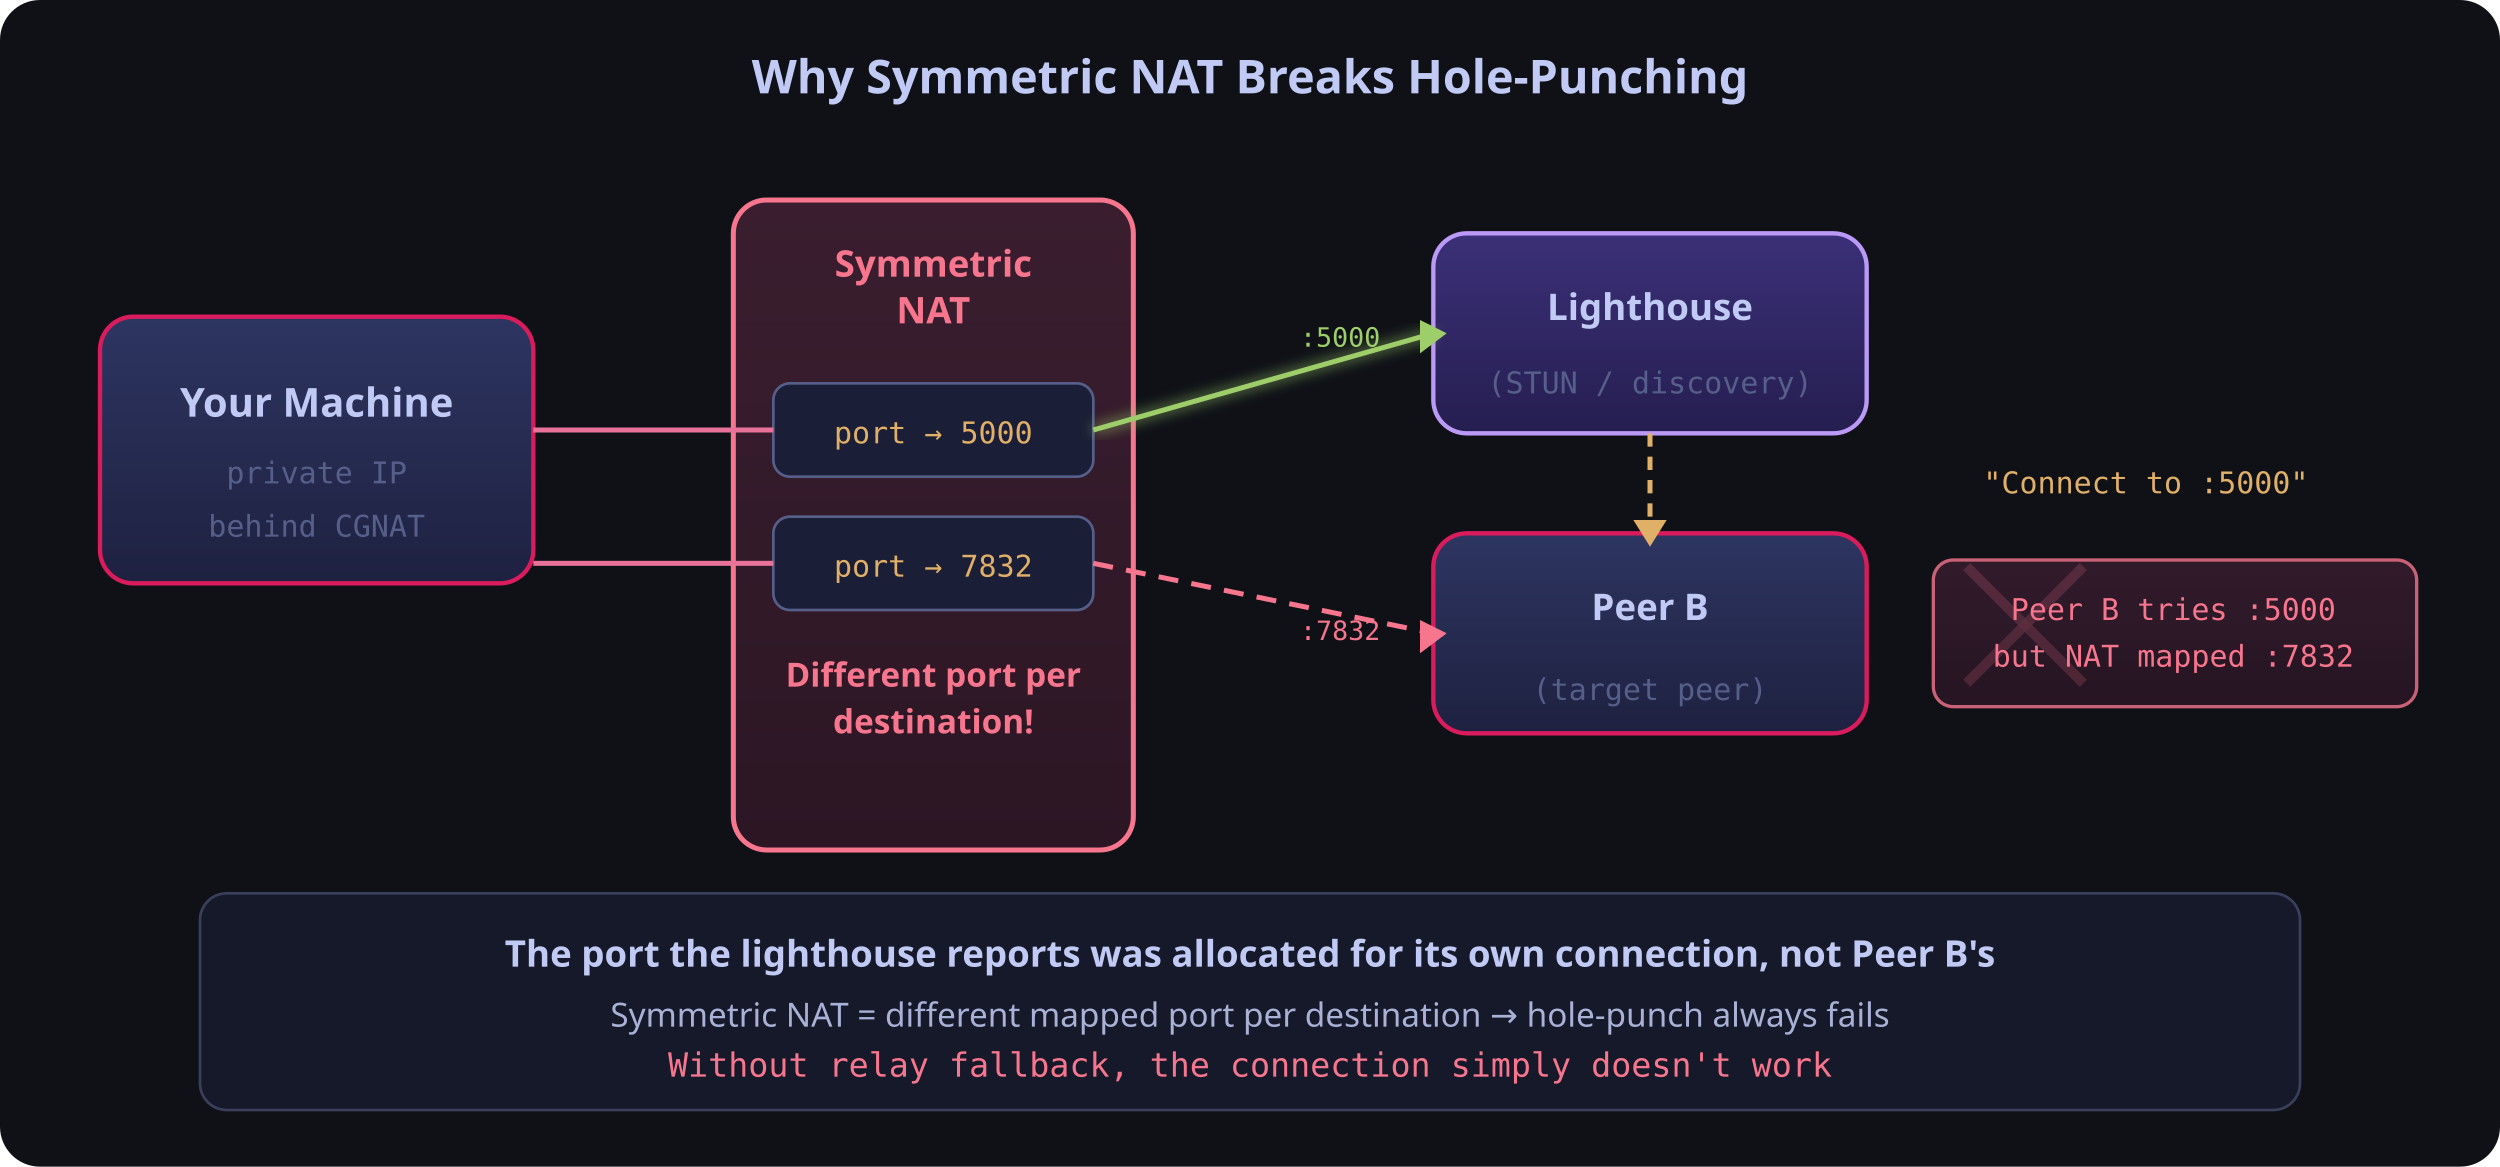
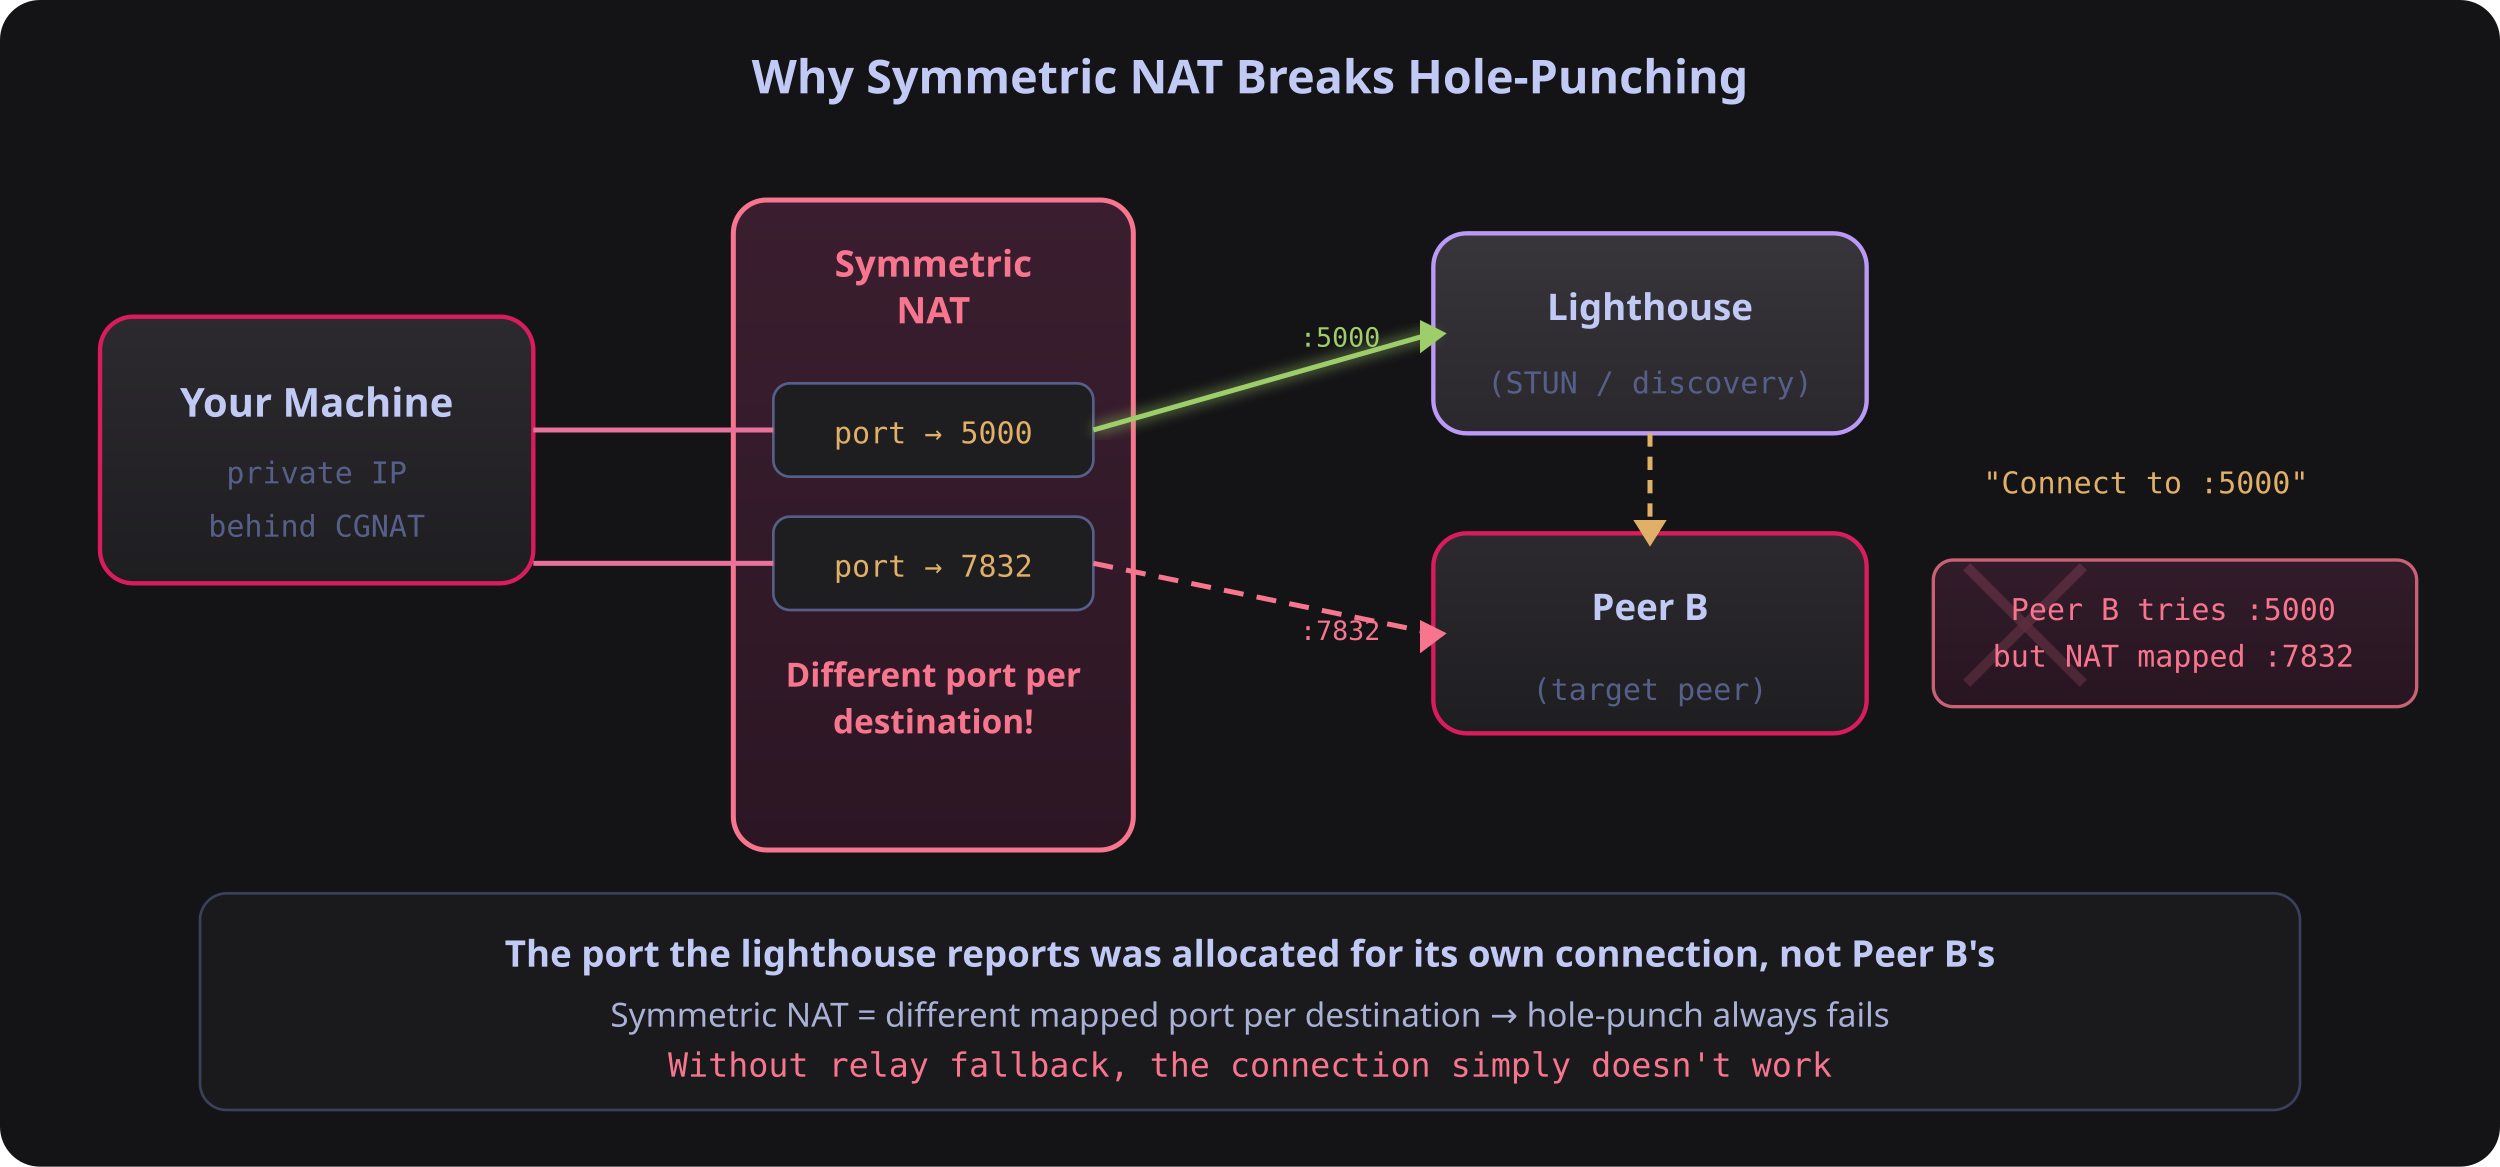
<svg xmlns="http://www.w3.org/2000/svg" viewBox="0 0 750 350" width="750" height="350">
  <defs>
    <linearGradient id="deviceFill" x1="0%" y1="0%" x2="0%" y2="100%">
-       <stop offset="0%" style="stop-color:#2d3561;stop-opacity:1" />
-       <stop offset="100%" style="stop-color:#1e2140;stop-opacity:1" />
+       <stop offset="0%" style="stop-color:#2c2a2e;stop-opacity:1" />
+       <stop offset="100%" style="stop-color:#1e1d20;stop-opacity:1" />
    </linearGradient>
    <linearGradient id="natFill" x1="0%" y1="0%" x2="0%" y2="100%">
      <stop offset="0%" style="stop-color:#3a1e2f;stop-opacity:1" />
      <stop offset="100%" style="stop-color:#2c1624;stop-opacity:1" />
    </linearGradient>
    <linearGradient id="targetFill" x1="0%" y1="0%" x2="0%" y2="100%">
-       <stop offset="0%" style="stop-color:#3b3078;stop-opacity:1" />
-       <stop offset="100%" style="stop-color:#251e50;stop-opacity:1" />
+       <stop offset="0%" style="stop-color:#38353b;stop-opacity:1" />
+       <stop offset="100%" style="stop-color:#2a282c;stop-opacity:1" />
    </linearGradient>
    <filter id="glow">
      <feGaussianBlur stdDeviation="2" result="coloredBlur" />
      <feMerge>
        <feMergeNode in="coloredBlur" />
        <feMergeNode in="SourceGraphic" />
      </feMerge>
    </filter>
  </defs>
-   <rect width="750" height="350" rx="12" fill="#0f1117" />
+   <rect width="750" height="350" rx="12" fill="#141316" />
  <text x="375" y="28" font-family="system-ui, sans-serif" font-size="14" fill="#c0caf5" text-anchor="middle" font-weight="600">Why Symmetric NAT Breaks Hole-Punching</text>
  <rect x="30" y="95" width="130" height="80" rx="10" fill="url(#deviceFill)" stroke="#da1c5c" stroke-width="1.3" />
  <text x="95" y="125" font-family="system-ui, sans-serif" font-size="12" fill="#c0caf5" text-anchor="middle" font-weight="600">Your Machine</text>
  <text x="95" y="145" font-family="SF Mono, monospace" font-size="9" fill="#565f89" text-anchor="middle">private IP</text>
  <text x="95" y="161" font-family="SF Mono, monospace" font-size="9" fill="#565f89" text-anchor="middle">behind CGNAT</text>
  <rect x="220" y="60" width="120" height="195" rx="10" fill="url(#natFill)" stroke="#f7768e" stroke-width="1.5" />
  <text x="280" y="83" font-family="system-ui, sans-serif" font-size="11" fill="#f7768e" text-anchor="middle" font-weight="600">Symmetric</text>
  <text x="280" y="97" font-family="system-ui, sans-serif" font-size="11" fill="#f7768e" text-anchor="middle" font-weight="600">NAT</text>
-   <rect x="232" y="115" width="96" height="28" rx="5" fill="#1a1e36" stroke="#565f89" stroke-width="0.8" />
+   <rect x="232" y="115" width="96" height="28" rx="5" fill="#1e1d20" stroke="#565f89" stroke-width="0.8" />
  <text x="280" y="133" font-family="SF Mono, monospace" font-size="9" fill="#e0af68" text-anchor="middle">port → 5000</text>
-   <rect x="232" y="155" width="96" height="28" rx="5" fill="#1a1e36" stroke="#565f89" stroke-width="0.8" />
+   <rect x="232" y="155" width="96" height="28" rx="5" fill="#1e1d20" stroke="#565f89" stroke-width="0.8" />
  <text x="280" y="173" font-family="SF Mono, monospace" font-size="9" fill="#e0af68" text-anchor="middle">port → 7832</text>
  <text x="280" y="206" font-family="system-ui, sans-serif" font-size="10" fill="#f7768e" text-anchor="middle" font-weight="600">Different port per</text>
  <text x="280" y="220" font-family="system-ui, sans-serif" font-size="10" fill="#f7768e" text-anchor="middle" font-weight="600">destination!</text>
  <rect x="430" y="70" width="130" height="60" rx="10" fill="url(#targetFill)" stroke="#bb9af7" stroke-width="1.3" />
  <text x="495" y="96" font-family="system-ui, sans-serif" font-size="11" fill="#c0caf5" text-anchor="middle" font-weight="600">Lighthouse</text>
  <text x="495" y="118" font-family="SF Mono, monospace" font-size="9" fill="#565f89" text-anchor="middle">(STUN / discovery)</text>
  <rect x="430" y="160" width="130" height="60" rx="10" fill="url(#deviceFill)" stroke="#da1c5c" stroke-width="1.3" />
  <text x="495" y="186" font-family="system-ui, sans-serif" font-size="11" fill="#c0caf5" text-anchor="middle" font-weight="600">Peer B</text>
  <text x="495" y="210" font-family="SF Mono, monospace" font-size="9" fill="#565f89" text-anchor="middle">(target peer)</text>
  <line x1="160" y1="129" x2="232" y2="129" stroke="#e8729a" stroke-width="1.5" />
  <line x1="328" y1="129" x2="430" y2="100" stroke="#9ece6a" stroke-width="1.5" filter="url(#glow)" />
  <polygon points="426,96 426,106 434,100" fill="#9ece6a" />
  <text x="390" y="104" font-family="SF Mono, monospace" font-size="8" fill="#9ece6a">:5000</text>
  <line x1="160" y1="169" x2="232" y2="169" stroke="#e8729a" stroke-width="1.5" />
  <line x1="328" y1="169" x2="430" y2="190" stroke="#f7768e" stroke-width="1.5" stroke-dasharray="6,4" />
  <polygon points="426,186 426,196 434,190" fill="#f7768e" />
  <text x="390" y="192" font-family="SF Mono, monospace" font-size="8" fill="#f7768e">:7832</text>
  <line x1="495" y1="130" x2="495" y2="160" stroke="#e0af68" stroke-width="1.5" stroke-dasharray="4,3" />
  <polygon points="490,156 500,156 495,164" fill="#e0af68" />
  <text x="595" y="148" font-family="SF Mono, monospace" font-size="9" fill="#e0af68">"Connect to :5000"</text>
  <line x1="590" y1="170" x2="625" y2="205" stroke="#f7768e" stroke-width="3" opacity="0.8" />
  <line x1="625" y1="170" x2="590" y2="205" stroke="#f7768e" stroke-width="3" opacity="0.8" />
  <rect x="580" y="168" width="145" height="44" rx="6" fill="url(#natFill)" stroke="#f7768e" stroke-width="1" opacity="0.8" />
  <text x="652" y="186" font-family="SF Mono, monospace" font-size="9" fill="#f7768e" text-anchor="middle">Peer B tries :5000</text>
  <text x="652" y="200" font-family="SF Mono, monospace" font-size="9" fill="#f7768e" text-anchor="middle">but NAT mapped :7832</text>
-   <rect x="60" y="268" width="630" height="65" rx="8" fill="#1a1e36" stroke="#565f89" stroke-width="0.8" opacity="0.6" />
+   <rect x="60" y="268" width="630" height="65" rx="8" fill="#1e1d20" stroke="#565f89" stroke-width="0.8" opacity="0.6" />
  <text x="375" y="290" font-family="system-ui, sans-serif" font-size="11" fill="#c0caf5" text-anchor="middle" font-weight="600">The port the lighthouse reports was allocated for its own connection, not Peer B's</text>
  <text x="375" y="308" font-family="system-ui, sans-serif" font-size="10" fill="#a9b1d6" text-anchor="middle">Symmetric NAT = different mapped port per destination → hole-punch always fails</text>
  <text x="375" y="323" font-family="SF Mono, monospace" font-size="10" fill="#f7768e" text-anchor="middle">Without relay fallback, the connection simply doesn't work</text>
</svg>
